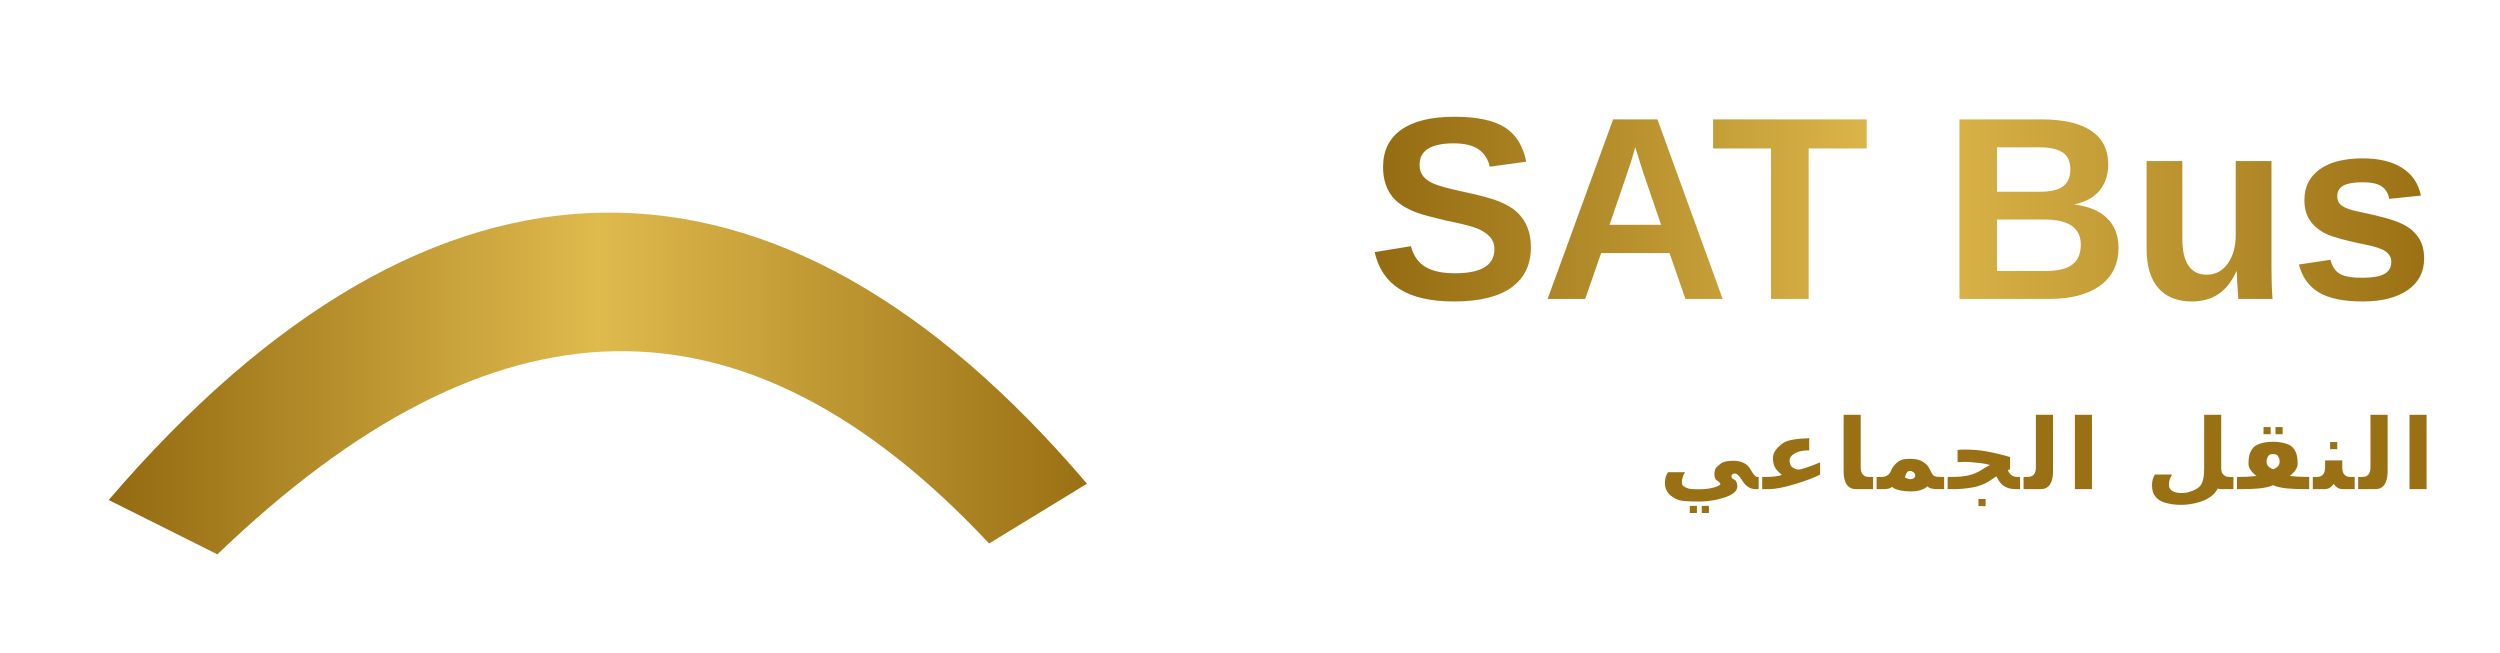
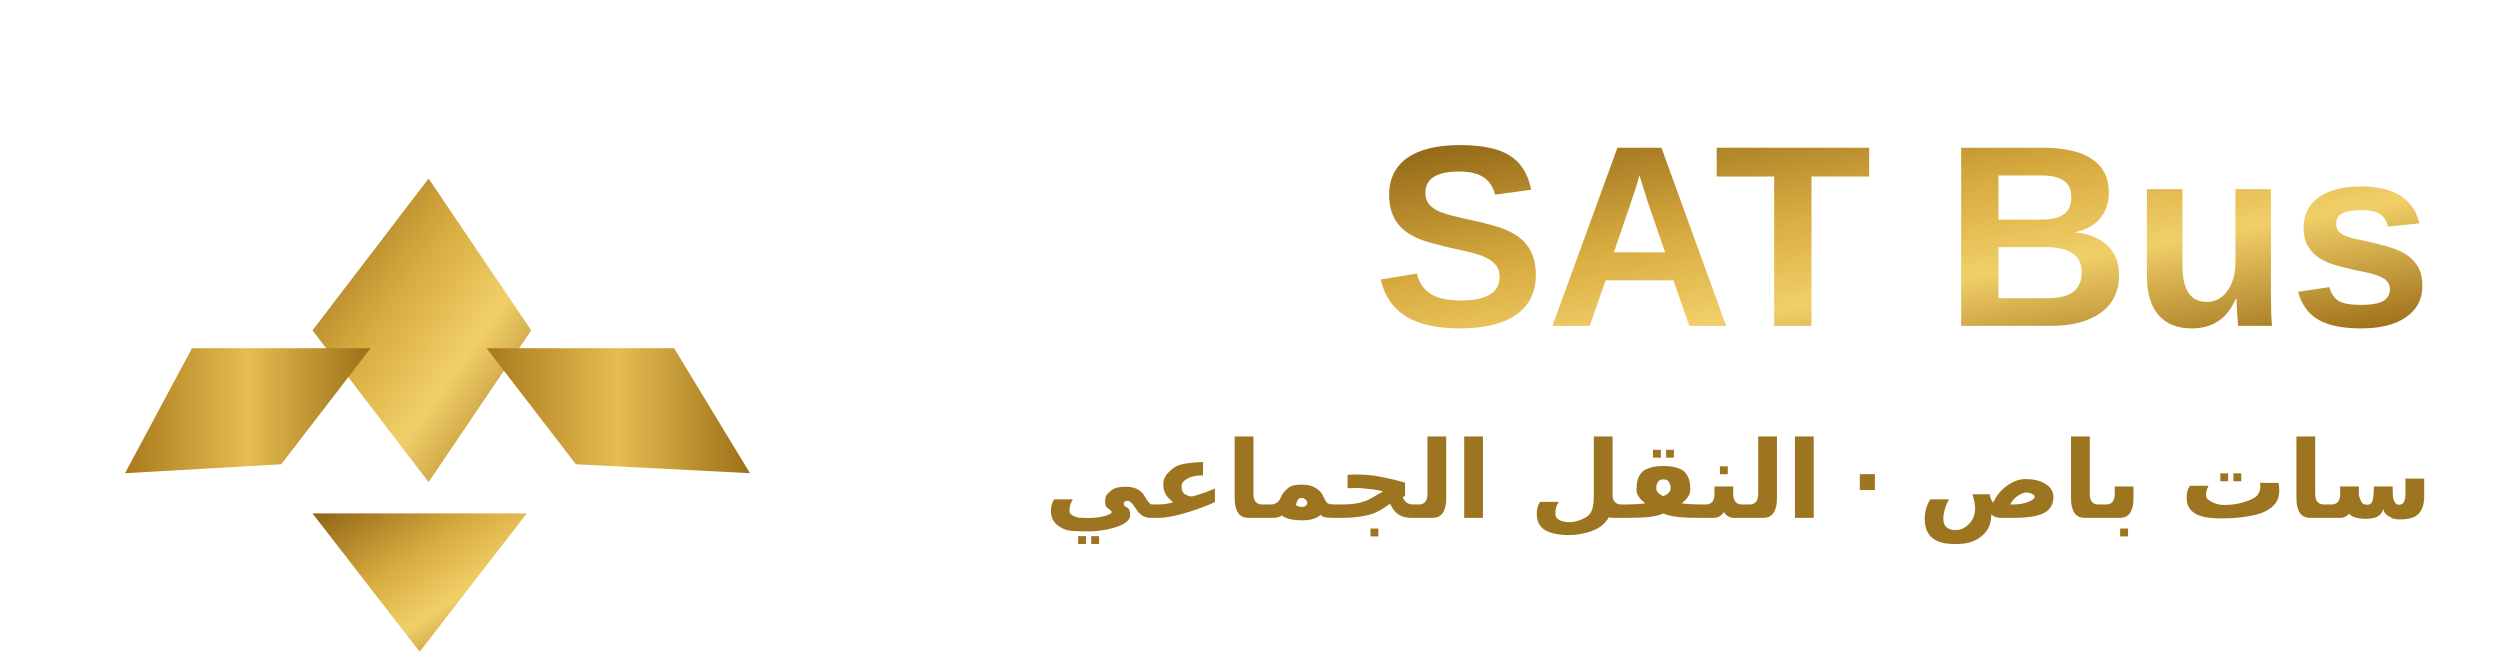
- <svg xmlns="http://www.w3.org/2000/svg" viewBox="0 0 460 120" role="img" aria-label="SAT Bus">
+ <svg xmlns="http://www.w3.org/2000/svg" viewBox="0 0 560 150" role="img" aria-label="SAT Bus النقل الجماعي">
  <defs>
-     <linearGradient id="g" x1="0" x2="1">
-       <stop stop-color="#936a10" />
-       <stop offset=".5" stop-color="#dfba4d" />
-       <stop offset="1" stop-color="#9a7014" />
+     <linearGradient id="gold" x1="0" x2="1" y1="0" y2="1">
+       <stop offset="0" stop-color="#8f6415" />
+       <stop offset=".38" stop-color="#d7aa3f" />
+       <stop offset=".64" stop-color="#f1cf68" />
+       <stop offset="1" stop-color="#9a6b16" />
+     </linearGradient>
+     <linearGradient id="gold2" x1="0" x2="1">
+       <stop stop-color="#a9791c" />
+       <stop offset=".5" stop-color="#e5bd51" />
+       <stop offset="1" stop-color="#9c7017" />
    </linearGradient>
  </defs>
-   <path d="M20 92c60-70 123-70 180-3l-18 11c-45-48-91-47-142 2z" fill="url(#g)" />
-   <text x="448" y="55" text-anchor="end" font-family="Tahoma,Arial,sans-serif" font-size="48" font-weight="900" fill="url(#g)">SAT Bus</text>
-   <text x="448" y="90" text-anchor="end" font-family="Tahoma,Arial,sans-serif" font-size="18" font-weight="700" letter-spacing="1" fill="#9a7014">النقل الجماعي</text>
+   <g transform="translate(18 16)">
+     <path d="M52 58 78 24l23 34-23 34z" fill="url(#gold)" />
+     <path d="M25 62h40L45 88 10 90z" fill="url(#gold2)" />
+     <path d="M91 62h42l17 28-39-2z" fill="url(#gold2)" />
+     <path d="M52 99h48l-24 31z" fill="url(#gold)" />
+   </g>
+   <g font-family="Tahoma,Arial,sans-serif">
+     <text x="545" y="73" text-anchor="end" font-size="58" font-weight="900" fill="url(#gold)">SAT Bus</text>
+     <text x="545" y="116" text-anchor="end" font-size="24" font-weight="800" fill="#9d741f">سات باص · النقل الجماعي</text>
+   </g>
</svg>
